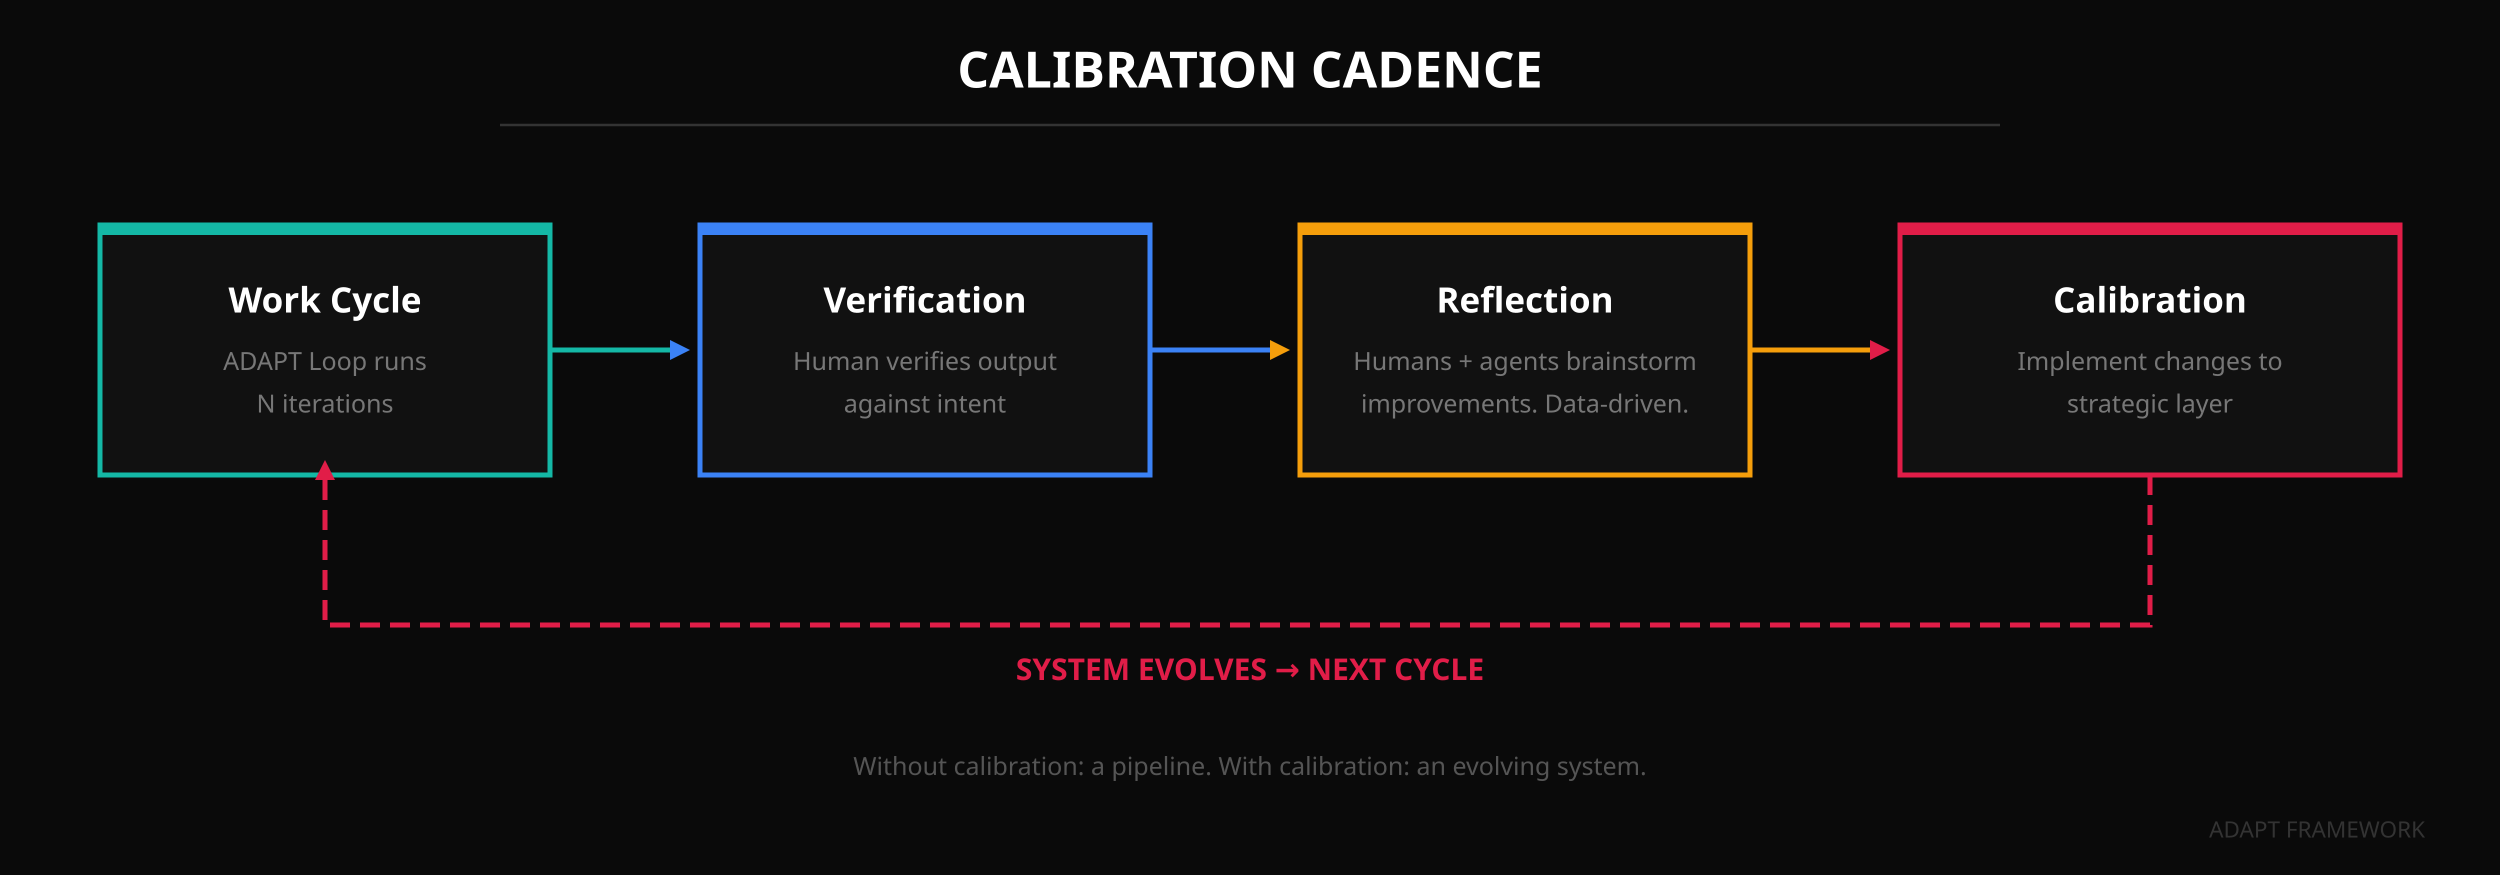
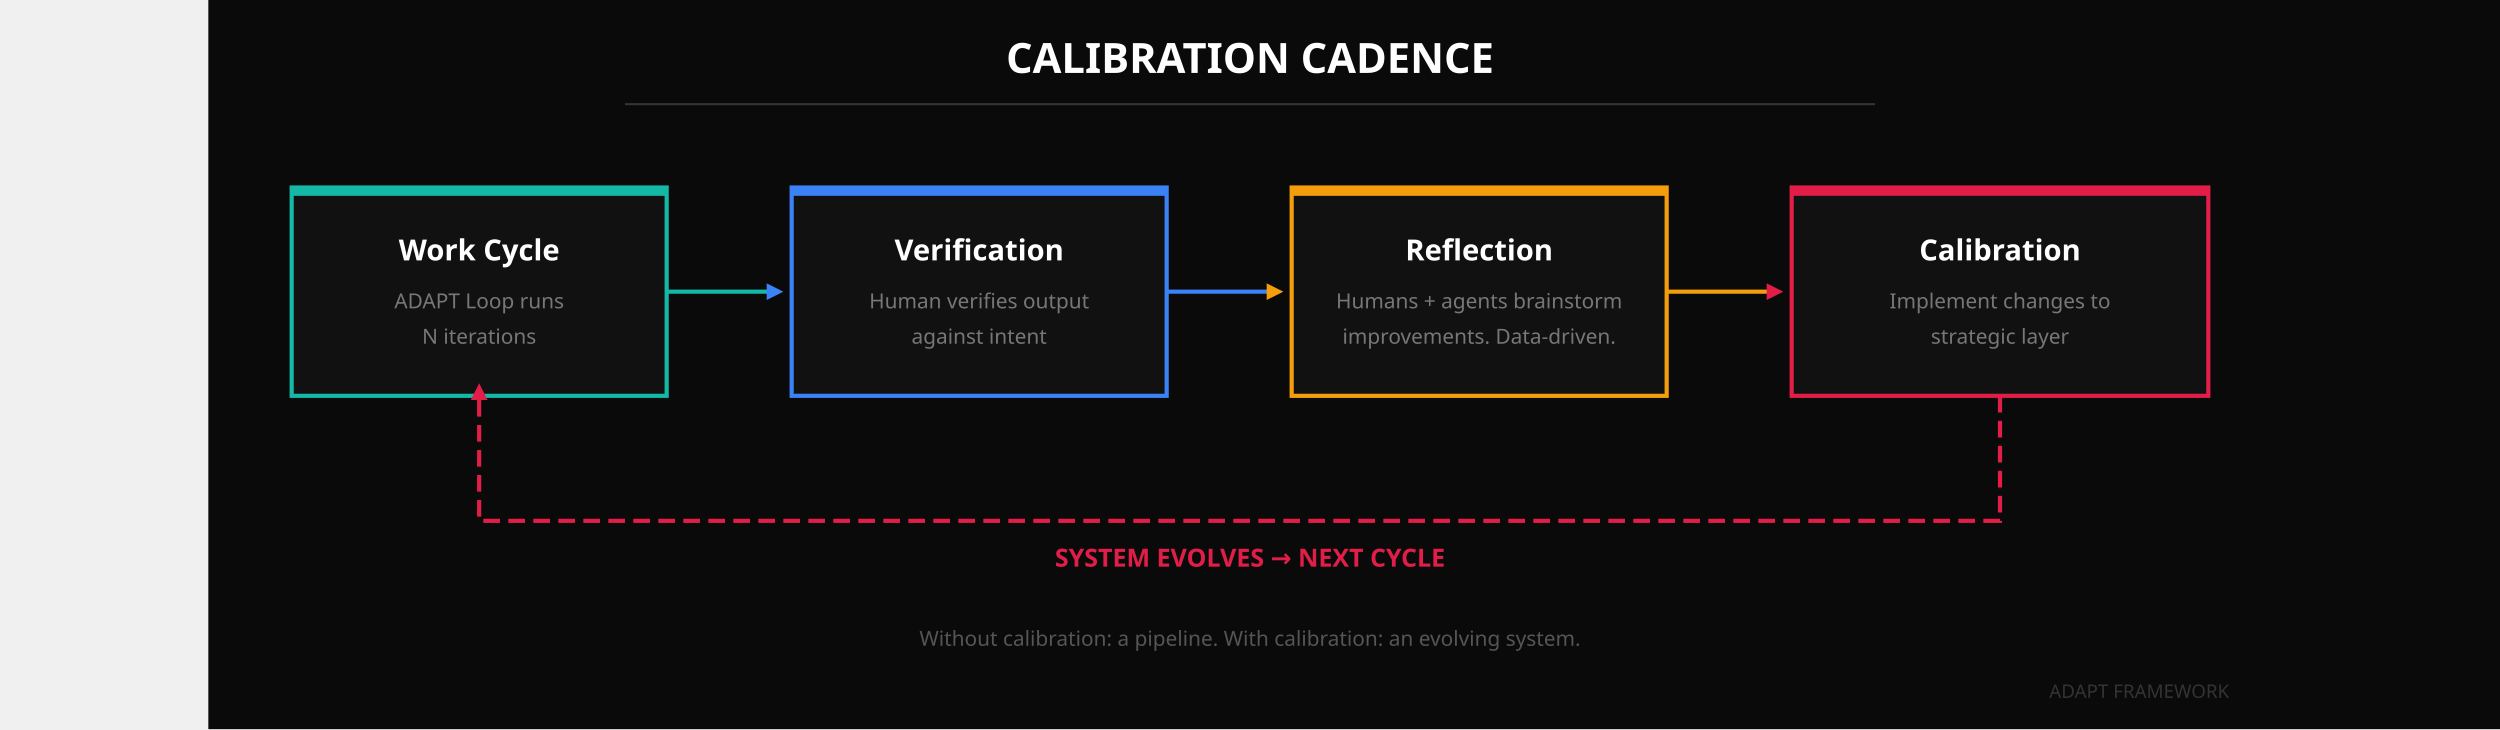
- <svg xmlns="http://www.w3.org/2000/svg" viewBox="0 0 1000 350" width="1000" height="350">
-   <rect width="1000" height="350" fill="#0a0a0a" />
+ <svg xmlns="http://www.w3.org/2000/svg" viewBox="0 0 1000 350" width="1200" height="350">
+   <rect width="1200" height="350" fill="#0a0a0a" />
  <text x="500" y="35" text-anchor="middle" font-family="system-ui, sans-serif" font-size="20" font-weight="700" fill="#ffffff">CALIBRATION CADENCE</text>
  <line x1="200" y1="50" x2="800" y2="50" stroke="#333" stroke-width="1" />
  <rect x="40" y="90" width="180" height="100" fill="#111" stroke="#14b8a6" stroke-width="2" />
  <rect x="40" y="90" width="180" height="4" fill="#14b8a6" />
  <text x="130" y="125" text-anchor="middle" font-family="system-ui, sans-serif" font-size="14" font-weight="700" fill="#ffffff">Work Cycle</text>
  <text x="130" y="148" text-anchor="middle" font-family="system-ui, sans-serif" font-size="10" fill="#777">ADAPT Loop runs</text>
  <text x="130" y="165" text-anchor="middle" font-family="system-ui, sans-serif" font-size="10" fill="#777">N iterations</text>
  <line x1="220" y1="140" x2="270" y2="140" stroke="#14b8a6" stroke-width="2" />
  <polygon points="268,136 276,140 268,144" fill="#3b82f6" />
  <rect x="280" y="90" width="180" height="100" fill="#111" stroke="#3b82f6" stroke-width="2" />
  <rect x="280" y="90" width="180" height="4" fill="#3b82f6" />
  <text x="370" y="125" text-anchor="middle" font-family="system-ui, sans-serif" font-size="14" font-weight="700" fill="#ffffff">Verification</text>
  <text x="370" y="148" text-anchor="middle" font-family="system-ui, sans-serif" font-size="10" fill="#777">Human verifies output</text>
  <text x="370" y="165" text-anchor="middle" font-family="system-ui, sans-serif" font-size="10" fill="#777">against intent</text>
  <line x1="460" y1="140" x2="510" y2="140" stroke="#3b82f6" stroke-width="2" />
  <polygon points="508,136 516,140 508,144" fill="#f59e0b" />
  <rect x="520" y="90" width="180" height="100" fill="#111" stroke="#f59e0b" stroke-width="2" />
  <rect x="520" y="90" width="180" height="4" fill="#f59e0b" />
  <text x="610" y="125" text-anchor="middle" font-family="system-ui, sans-serif" font-size="14" font-weight="700" fill="#ffffff">Reflection</text>
  <text x="610" y="148" text-anchor="middle" font-family="system-ui, sans-serif" font-size="10" fill="#777">Humans + agents brainstorm</text>
  <text x="610" y="165" text-anchor="middle" font-family="system-ui, sans-serif" font-size="10" fill="#777">improvements. Data-driven.</text>
  <line x1="700" y1="140" x2="750" y2="140" stroke="#f59e0b" stroke-width="2" />
  <polygon points="748,136 756,140 748,144" fill="#e11d48" />
  <rect x="760" y="90" width="200" height="100" fill="#111" stroke="#e11d48" stroke-width="2" />
  <rect x="760" y="90" width="200" height="4" fill="#e11d48" />
  <text x="860" y="125" text-anchor="middle" font-family="system-ui, sans-serif" font-size="14" font-weight="700" fill="#ffffff">Calibration</text>
  <text x="860" y="148" text-anchor="middle" font-family="system-ui, sans-serif" font-size="10" fill="#777">Implement changes to</text>
  <text x="860" y="165" text-anchor="middle" font-family="system-ui, sans-serif" font-size="10" fill="#777">strategic layer</text>
  <path d="M 860 190 L 860 250 L 130 250 L 130 190" fill="none" stroke="#e11d48" stroke-width="2" stroke-dasharray="8,4" />
  <polygon points="126,192 130,184 134,192" fill="#e11d48" />
  <text x="500" y="272" text-anchor="middle" font-family="system-ui, sans-serif" font-size="12" font-weight="600" fill="#e11d48">SYSTEM EVOLVES → NEXT CYCLE</text>
  <text x="500" y="310" text-anchor="middle" font-family="system-ui, sans-serif" font-size="10" fill="#555">Without calibration: a pipeline. With calibration: an evolving system.</text>
  <text x="970" y="335" text-anchor="end" font-family="system-ui, sans-serif" font-size="9" fill="#333">ADAPT FRAMEWORK</text>
</svg>
